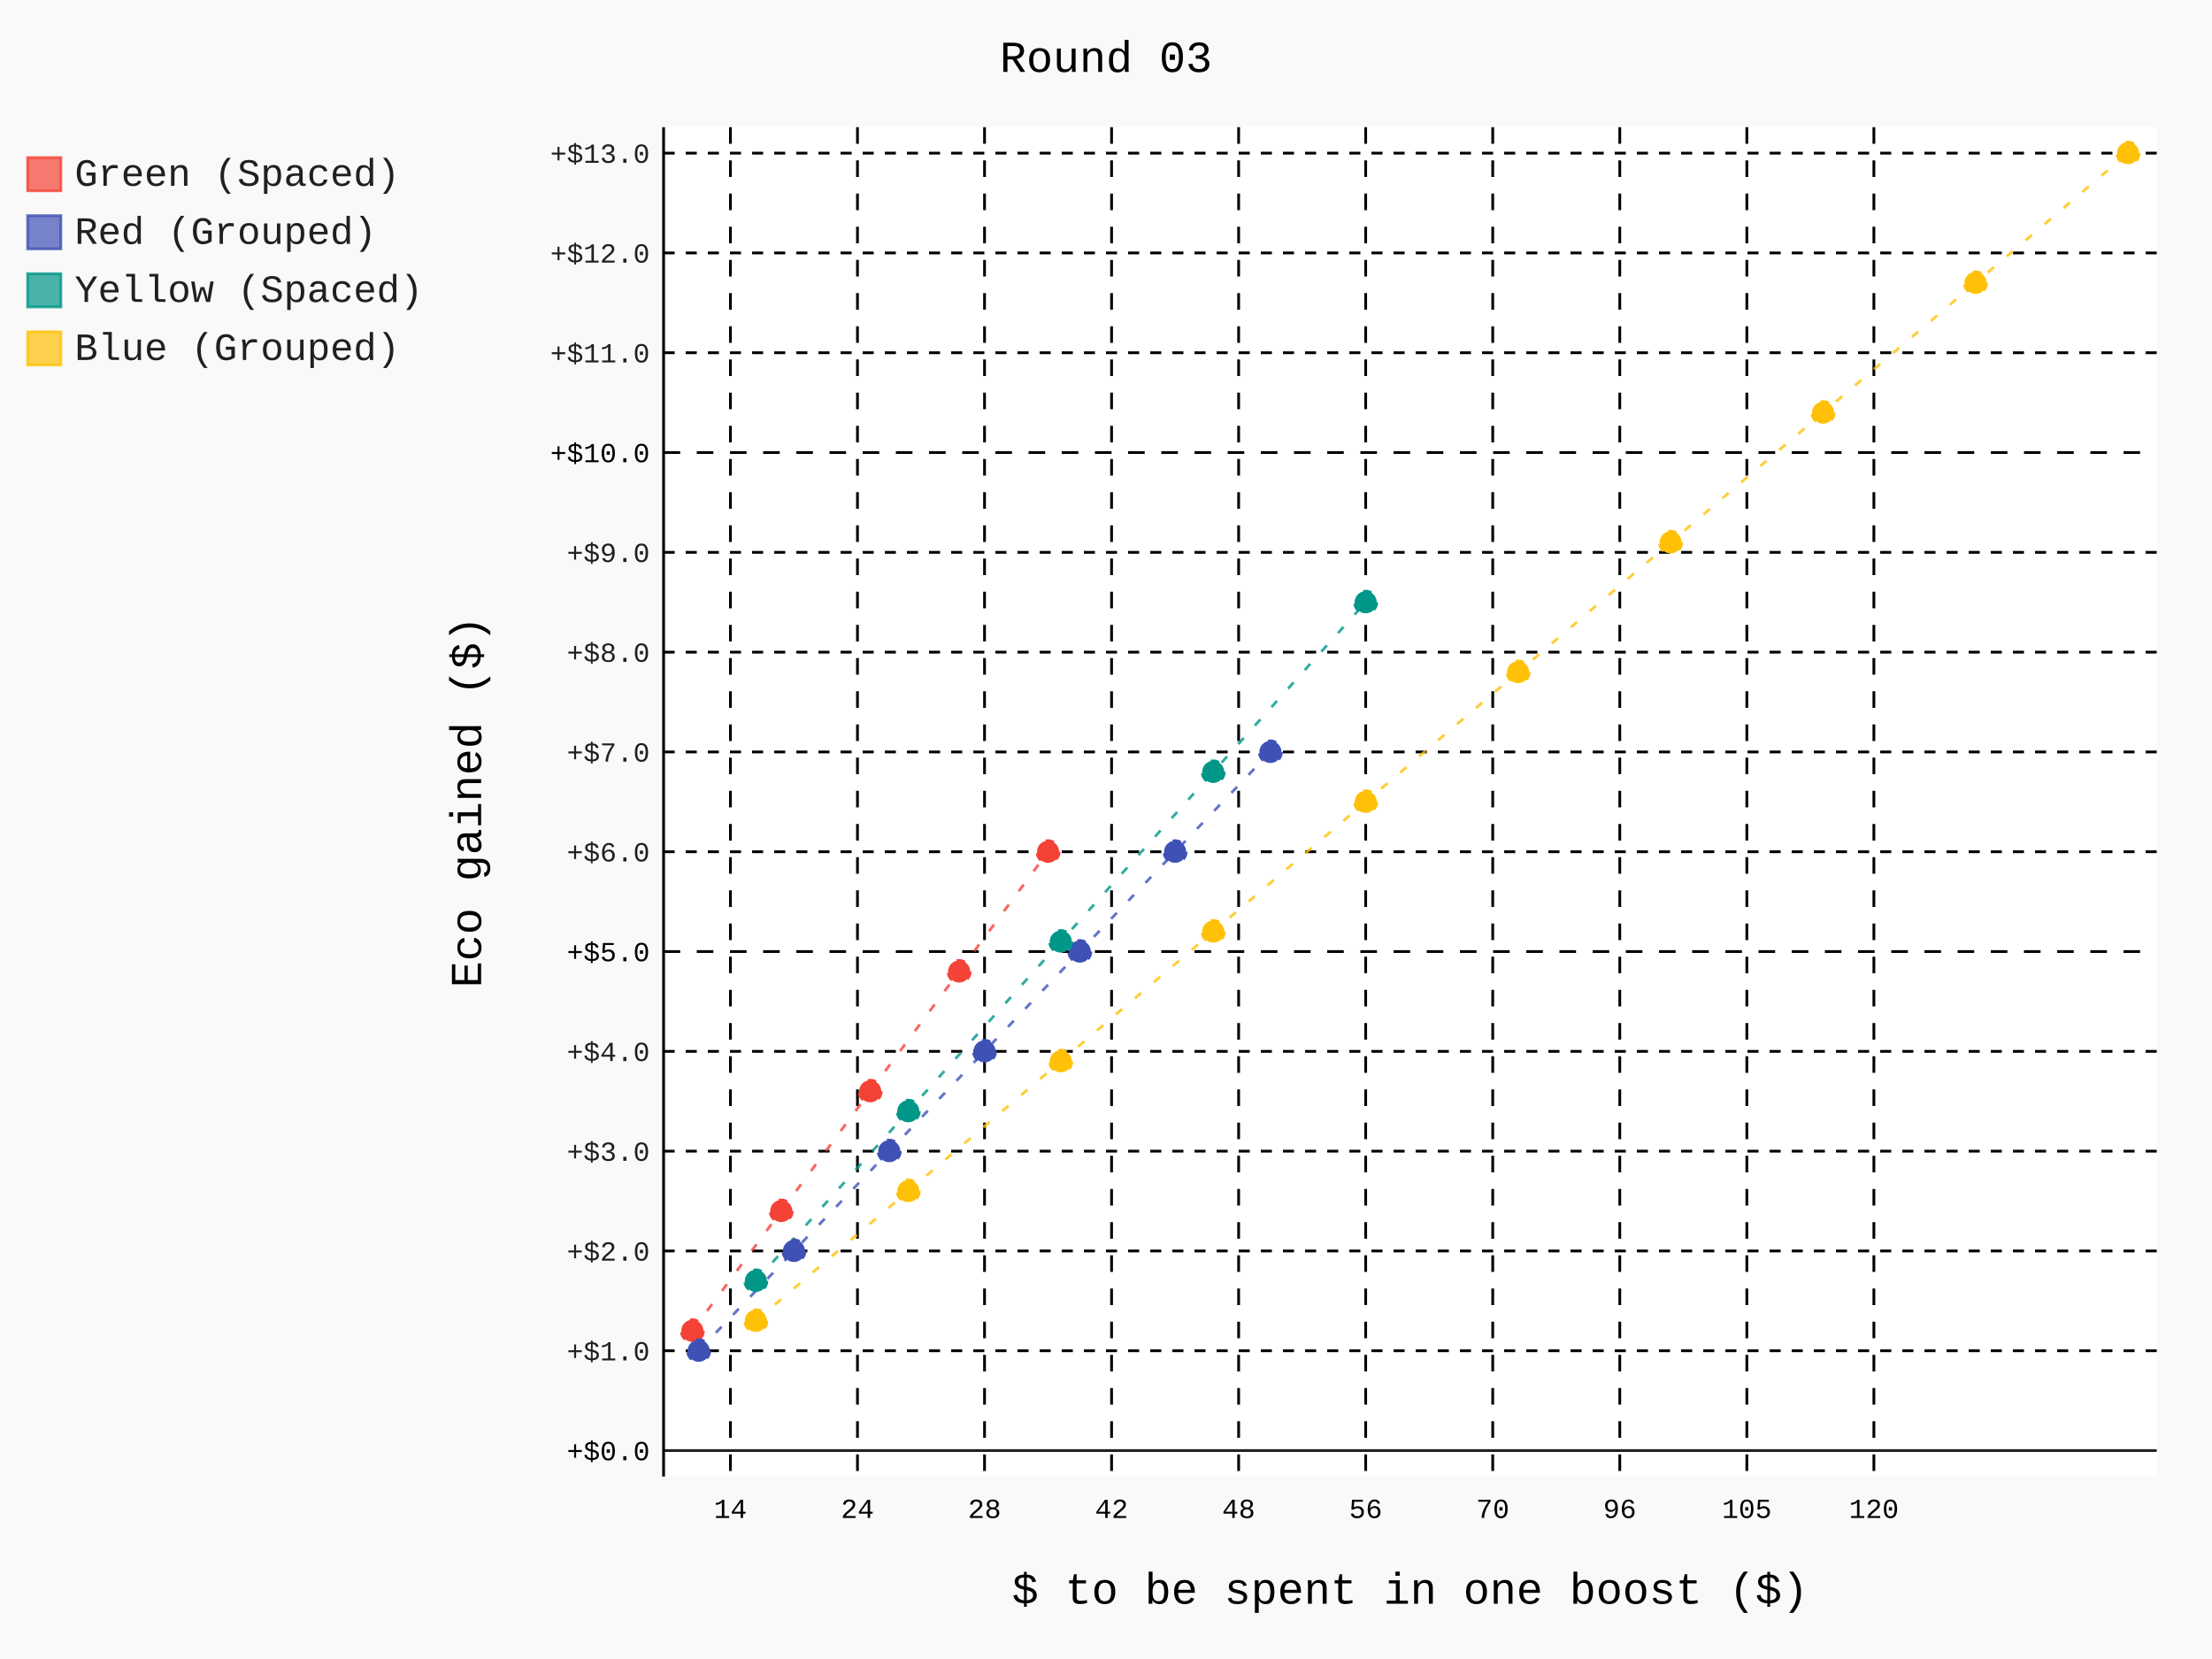
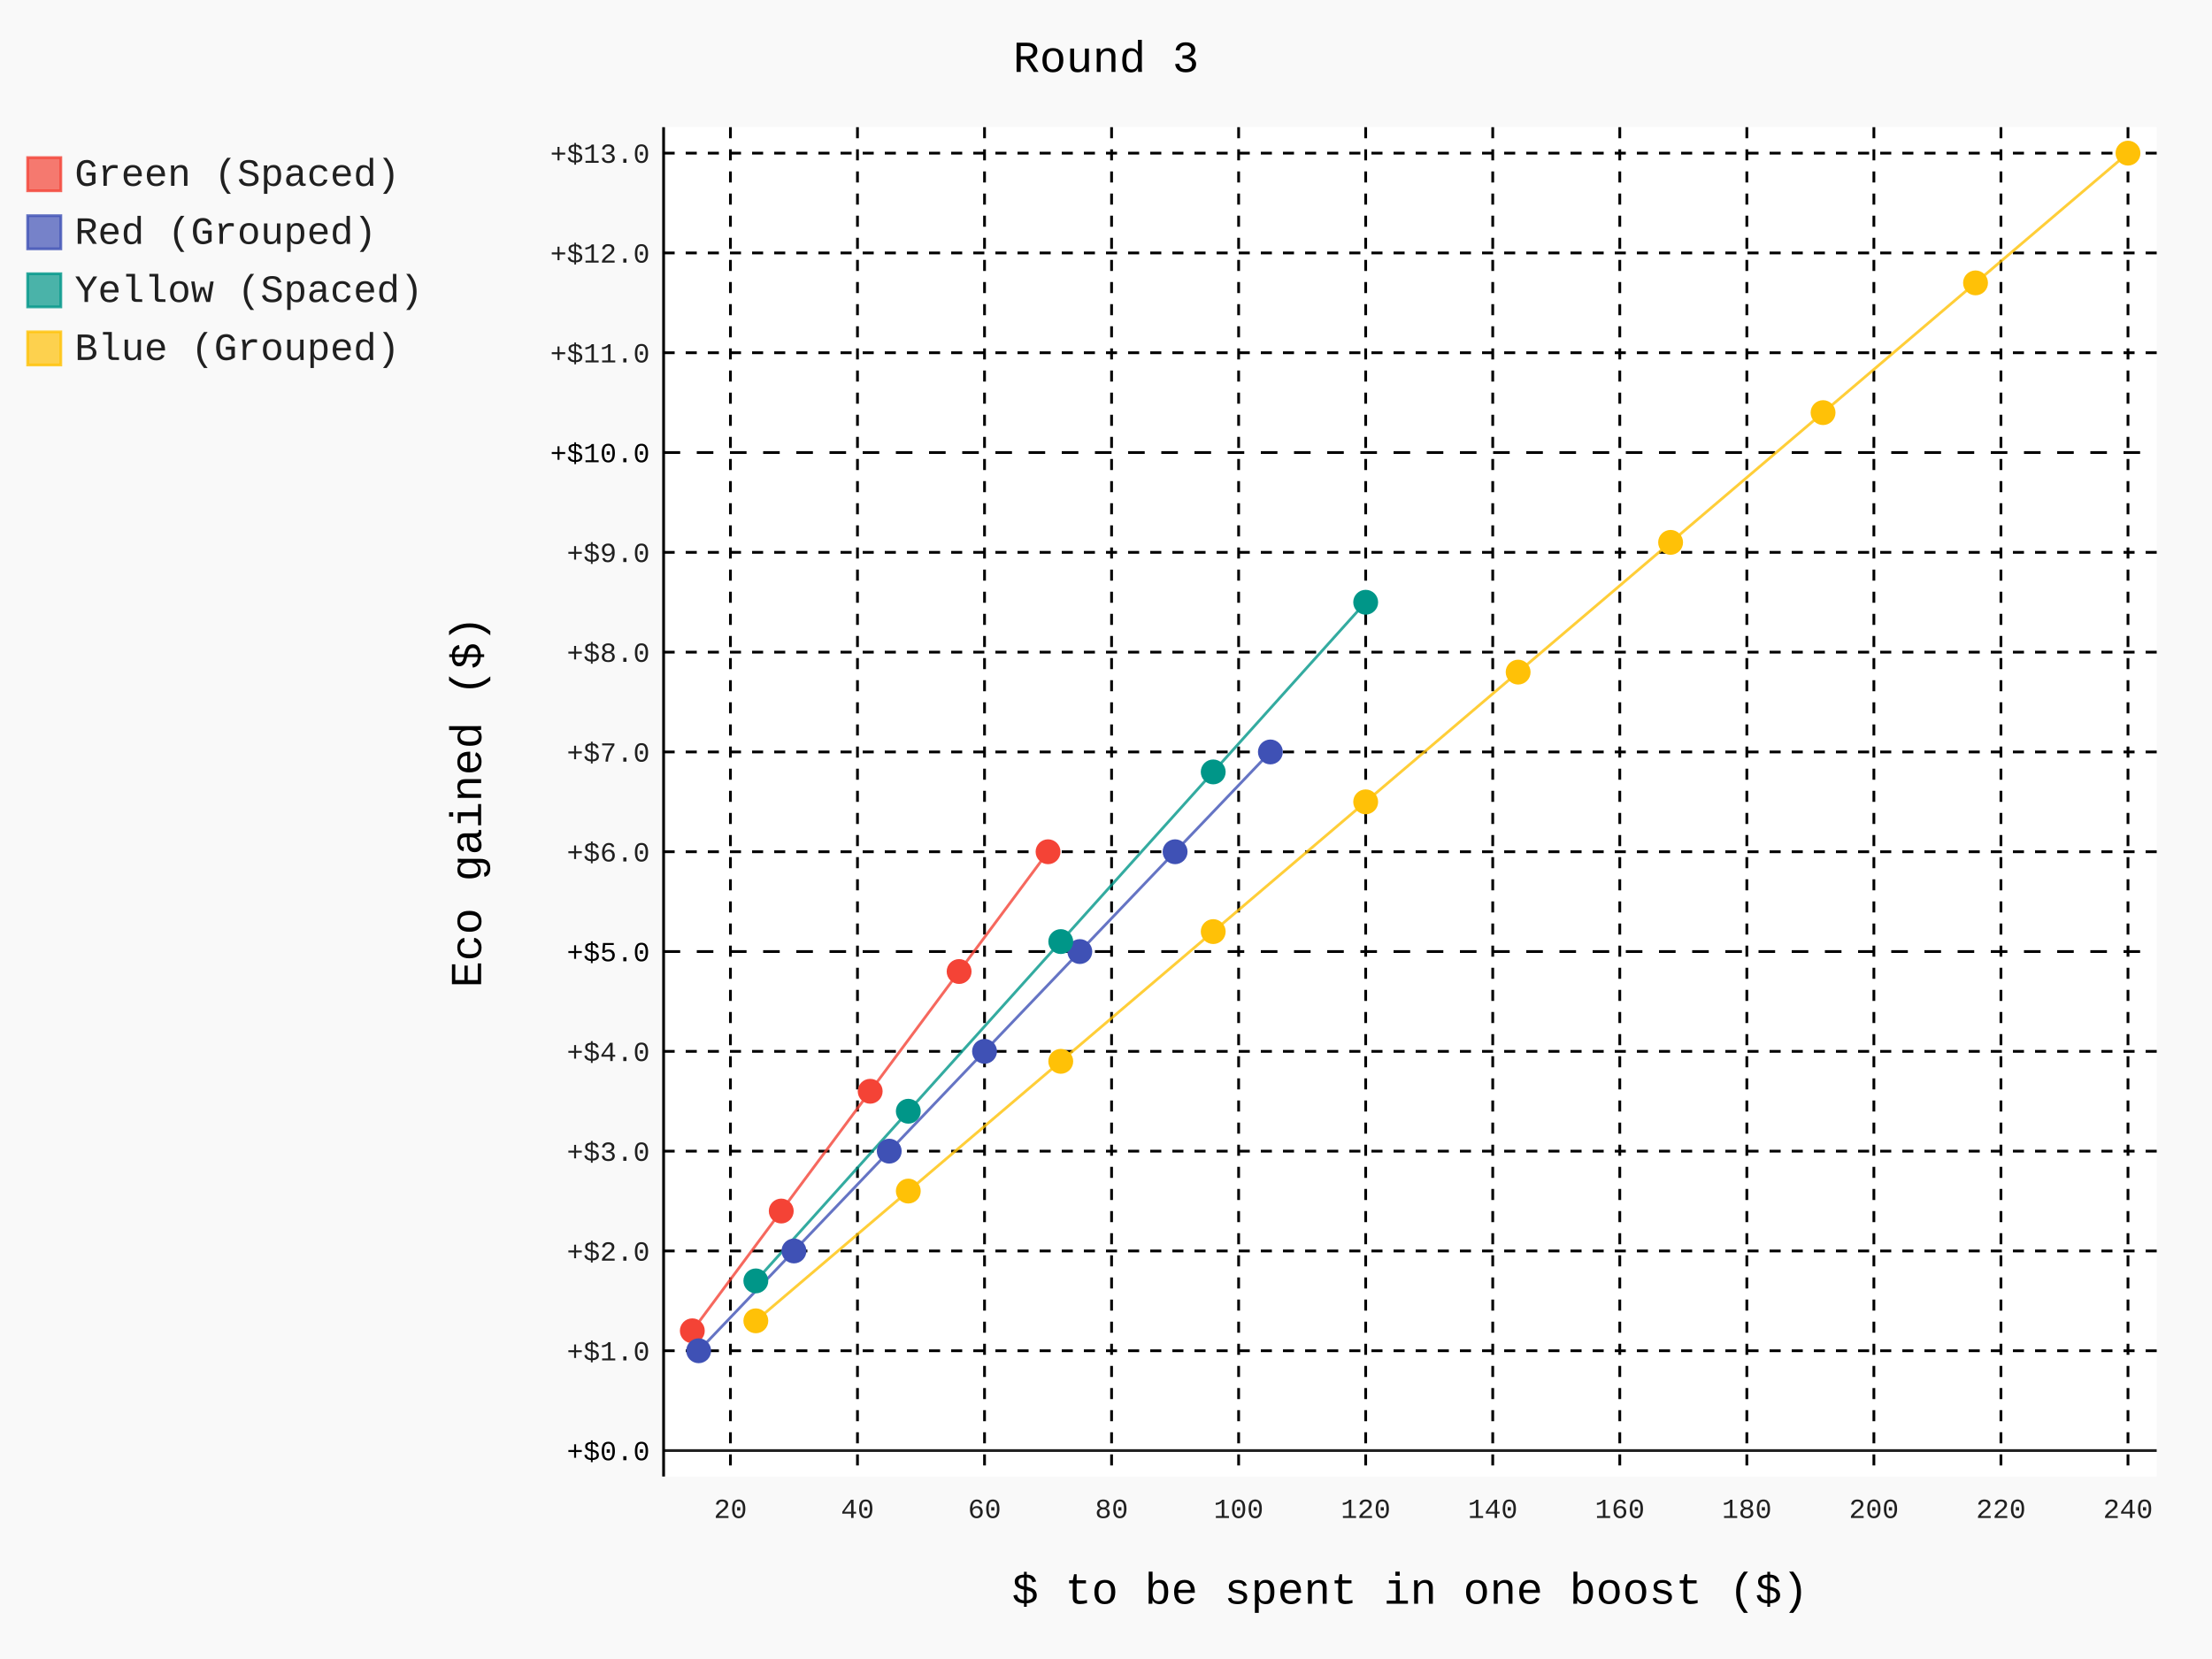
- <svg xmlns="http://www.w3.org/2000/svg" id="chart-7a59b7a1-afde-44b8-8f0c-2cee43921134" class="pygal-chart" viewBox="0 0 800 600">
+ <svg xmlns="http://www.w3.org/2000/svg" id="chart-8cff1f15-f00a-43f7-ae16-f17fef8d0ec9" class="pygal-chart" viewBox="0 0 800 600">
  <defs>
-     <style type="text/css">#chart-7a59b7a1-afde-44b8-8f0c-2cee43921134{-webkit-user-select:none;-webkit-font-smoothing:antialiased;font-family:Consolas,"Liberation Mono",Menlo,Courier,monospace}#chart-7a59b7a1-afde-44b8-8f0c-2cee43921134 .title{font-family:Consolas,"Liberation Mono",Menlo,Courier,monospace;font-size:16px}#chart-7a59b7a1-afde-44b8-8f0c-2cee43921134 .legends .legend text{font-family:Consolas,"Liberation Mono",Menlo,Courier,monospace;font-size:14px}#chart-7a59b7a1-afde-44b8-8f0c-2cee43921134 .axis text{font-family:Consolas,"Liberation Mono",Menlo,Courier,monospace;font-size:10px}#chart-7a59b7a1-afde-44b8-8f0c-2cee43921134 .axis text.major{font-family:Consolas,"Liberation Mono",Menlo,Courier,monospace;font-size:10px}#chart-7a59b7a1-afde-44b8-8f0c-2cee43921134 .text-overlay text.value{font-family:Consolas,"Liberation Mono",Menlo,Courier,monospace;font-size:16px}#chart-7a59b7a1-afde-44b8-8f0c-2cee43921134 .text-overlay text.label{font-family:Consolas,"Liberation Mono",Menlo,Courier,monospace;font-size:10px}#chart-7a59b7a1-afde-44b8-8f0c-2cee43921134 .tooltip{font-family:Consolas,"Liberation Mono",Menlo,Courier,monospace;font-size:14px}#chart-7a59b7a1-afde-44b8-8f0c-2cee43921134 text.no_data{font-family:Consolas,"Liberation Mono",Menlo,Courier,monospace;font-size:64px}
- #chart-7a59b7a1-afde-44b8-8f0c-2cee43921134{background-color:rgba(249,249,249,1)}#chart-7a59b7a1-afde-44b8-8f0c-2cee43921134 path,#chart-7a59b7a1-afde-44b8-8f0c-2cee43921134 line,#chart-7a59b7a1-afde-44b8-8f0c-2cee43921134 rect,#chart-7a59b7a1-afde-44b8-8f0c-2cee43921134 circle{-webkit-transition:150ms;-moz-transition:150ms;transition:150ms}#chart-7a59b7a1-afde-44b8-8f0c-2cee43921134 .graph &gt; .background{fill:rgba(249,249,249,1)}#chart-7a59b7a1-afde-44b8-8f0c-2cee43921134 .plot &gt; .background{fill:rgba(255,255,255,1)}#chart-7a59b7a1-afde-44b8-8f0c-2cee43921134 .graph{fill:rgba(0,0,0,.87)}#chart-7a59b7a1-afde-44b8-8f0c-2cee43921134 text.no_data{fill:rgba(0,0,0,1)}#chart-7a59b7a1-afde-44b8-8f0c-2cee43921134 .title{fill:rgba(0,0,0,1)}#chart-7a59b7a1-afde-44b8-8f0c-2cee43921134 .legends .legend text{fill:rgba(0,0,0,.87)}#chart-7a59b7a1-afde-44b8-8f0c-2cee43921134 .legends .legend:hover text{fill:rgba(0,0,0,1)}#chart-7a59b7a1-afde-44b8-8f0c-2cee43921134 .axis .line{stroke:rgba(0,0,0,1)}#chart-7a59b7a1-afde-44b8-8f0c-2cee43921134 .axis .guide.line{stroke:rgba(0,0,0,.54)}#chart-7a59b7a1-afde-44b8-8f0c-2cee43921134 .axis .major.line{stroke:rgba(0,0,0,.87)}#chart-7a59b7a1-afde-44b8-8f0c-2cee43921134 .axis text.major{fill:rgba(0,0,0,1)}#chart-7a59b7a1-afde-44b8-8f0c-2cee43921134 .axis.y .guides:hover .guide.line,#chart-7a59b7a1-afde-44b8-8f0c-2cee43921134 .line-graph .axis.x .guides:hover .guide.line,#chart-7a59b7a1-afde-44b8-8f0c-2cee43921134 .stackedline-graph .axis.x .guides:hover .guide.line,#chart-7a59b7a1-afde-44b8-8f0c-2cee43921134 .xy-graph .axis.x .guides:hover .guide.line{stroke:rgba(0,0,0,1)}#chart-7a59b7a1-afde-44b8-8f0c-2cee43921134 .axis .guides:hover text{fill:rgba(0,0,0,1)}#chart-7a59b7a1-afde-44b8-8f0c-2cee43921134 .reactive{fill-opacity:.7;stroke-opacity:.8;stroke-width:1}#chart-7a59b7a1-afde-44b8-8f0c-2cee43921134 .ci{stroke:rgba(0,0,0,.87)}#chart-7a59b7a1-afde-44b8-8f0c-2cee43921134 .reactive.active,#chart-7a59b7a1-afde-44b8-8f0c-2cee43921134 .active .reactive{fill-opacity:.8;stroke-opacity:.9;stroke-width:4}#chart-7a59b7a1-afde-44b8-8f0c-2cee43921134 .ci .reactive.active{stroke-width:1.5}#chart-7a59b7a1-afde-44b8-8f0c-2cee43921134 .series text{fill:rgba(0,0,0,1)}#chart-7a59b7a1-afde-44b8-8f0c-2cee43921134 .tooltip rect{fill:rgba(255,255,255,1);stroke:rgba(0,0,0,1);-webkit-transition:opacity 150ms;-moz-transition:opacity 150ms;transition:opacity 150ms}#chart-7a59b7a1-afde-44b8-8f0c-2cee43921134 .tooltip .label{fill:rgba(0,0,0,.87)}#chart-7a59b7a1-afde-44b8-8f0c-2cee43921134 .tooltip .label{fill:rgba(0,0,0,.87)}#chart-7a59b7a1-afde-44b8-8f0c-2cee43921134 .tooltip .legend{font-size:.8em;fill:rgba(0,0,0,.54)}#chart-7a59b7a1-afde-44b8-8f0c-2cee43921134 .tooltip .x_label{font-size:.6em;fill:rgba(0,0,0,1)}#chart-7a59b7a1-afde-44b8-8f0c-2cee43921134 .tooltip .xlink{font-size:.5em;text-decoration:underline}#chart-7a59b7a1-afde-44b8-8f0c-2cee43921134 .tooltip .value{font-size:1.5em}#chart-7a59b7a1-afde-44b8-8f0c-2cee43921134 .bound{font-size:.5em}#chart-7a59b7a1-afde-44b8-8f0c-2cee43921134 .max-value{font-size:.75em;fill:rgba(0,0,0,.54)}#chart-7a59b7a1-afde-44b8-8f0c-2cee43921134 .map-element{fill:rgba(255,255,255,1);stroke:rgba(0,0,0,.54) !important}#chart-7a59b7a1-afde-44b8-8f0c-2cee43921134 .map-element .reactive{fill-opacity:inherit;stroke-opacity:inherit}#chart-7a59b7a1-afde-44b8-8f0c-2cee43921134 .color-0,#chart-7a59b7a1-afde-44b8-8f0c-2cee43921134 .color-0 a:visited{stroke:#F44336;fill:#F44336}#chart-7a59b7a1-afde-44b8-8f0c-2cee43921134 .color-1,#chart-7a59b7a1-afde-44b8-8f0c-2cee43921134 .color-1 a:visited{stroke:#3F51B5;fill:#3F51B5}#chart-7a59b7a1-afde-44b8-8f0c-2cee43921134 .color-2,#chart-7a59b7a1-afde-44b8-8f0c-2cee43921134 .color-2 a:visited{stroke:#009688;fill:#009688}#chart-7a59b7a1-afde-44b8-8f0c-2cee43921134 .color-3,#chart-7a59b7a1-afde-44b8-8f0c-2cee43921134 .color-3 a:visited{stroke:#FFC107;fill:#FFC107}#chart-7a59b7a1-afde-44b8-8f0c-2cee43921134 .text-overlay .color-0 text{fill:black}#chart-7a59b7a1-afde-44b8-8f0c-2cee43921134 .text-overlay .color-1 text{fill:black}#chart-7a59b7a1-afde-44b8-8f0c-2cee43921134 .text-overlay .color-2 text{fill:black}#chart-7a59b7a1-afde-44b8-8f0c-2cee43921134 .text-overlay .color-3 text{fill:black}#chart-7a59b7a1-afde-44b8-8f0c-2cee43921134 .series{stroke-width:2;stroke-dasharray:3,6}#chart-7a59b7a1-afde-44b8-8f0c-2cee43921134 .series.serie-0{stroke-width:2;stroke-dasharray:3,6}#chart-7a59b7a1-afde-44b8-8f0c-2cee43921134 .series.serie-1{stroke-width:2;stroke-dasharray:3,6}#chart-7a59b7a1-afde-44b8-8f0c-2cee43921134 .series.serie-2{stroke-width:2;stroke-dasharray:3,6}#chart-7a59b7a1-afde-44b8-8f0c-2cee43921134 .series.serie-3{stroke-width:2;stroke-dasharray:3,6}
- #chart-7a59b7a1-afde-44b8-8f0c-2cee43921134 text.no_data{text-anchor:middle}#chart-7a59b7a1-afde-44b8-8f0c-2cee43921134 .guide.line{fill:none}#chart-7a59b7a1-afde-44b8-8f0c-2cee43921134 .centered{text-anchor:middle}#chart-7a59b7a1-afde-44b8-8f0c-2cee43921134 .title{text-anchor:middle}#chart-7a59b7a1-afde-44b8-8f0c-2cee43921134 .legends .legend text{fill-opacity:1}#chart-7a59b7a1-afde-44b8-8f0c-2cee43921134 .axis.x text{text-anchor:middle}#chart-7a59b7a1-afde-44b8-8f0c-2cee43921134 .axis.x:not(.web) text[transform]{text-anchor:start}#chart-7a59b7a1-afde-44b8-8f0c-2cee43921134 .axis.x:not(.web) text[transform].backwards{text-anchor:end}#chart-7a59b7a1-afde-44b8-8f0c-2cee43921134 .axis.y text{text-anchor:end}#chart-7a59b7a1-afde-44b8-8f0c-2cee43921134 .axis.y text[transform].backwards{text-anchor:start}#chart-7a59b7a1-afde-44b8-8f0c-2cee43921134 .axis.y2 text{text-anchor:start}#chart-7a59b7a1-afde-44b8-8f0c-2cee43921134 .axis.y2 text[transform].backwards{text-anchor:end}#chart-7a59b7a1-afde-44b8-8f0c-2cee43921134 .axis .guide.line{stroke-dasharray:4,4;stroke:black}#chart-7a59b7a1-afde-44b8-8f0c-2cee43921134 .axis .major.guide.line{stroke-dasharray:6,6;stroke:black}#chart-7a59b7a1-afde-44b8-8f0c-2cee43921134 .horizontal .axis.y .guide.line,#chart-7a59b7a1-afde-44b8-8f0c-2cee43921134 .horizontal .axis.y2 .guide.line,#chart-7a59b7a1-afde-44b8-8f0c-2cee43921134 .vertical .axis.x .guide.line{opacity:0}#chart-7a59b7a1-afde-44b8-8f0c-2cee43921134 .horizontal .axis.always_show .guide.line,#chart-7a59b7a1-afde-44b8-8f0c-2cee43921134 .vertical .axis.always_show .guide.line{opacity:1 !important}#chart-7a59b7a1-afde-44b8-8f0c-2cee43921134 .axis.y .guides:hover .guide.line,#chart-7a59b7a1-afde-44b8-8f0c-2cee43921134 .axis.y2 .guides:hover .guide.line,#chart-7a59b7a1-afde-44b8-8f0c-2cee43921134 .axis.x .guides:hover .guide.line{opacity:1}#chart-7a59b7a1-afde-44b8-8f0c-2cee43921134 .axis .guides:hover text{opacity:1}#chart-7a59b7a1-afde-44b8-8f0c-2cee43921134 .nofill{fill:none}#chart-7a59b7a1-afde-44b8-8f0c-2cee43921134 .subtle-fill{fill-opacity:.2}#chart-7a59b7a1-afde-44b8-8f0c-2cee43921134 .dot{stroke-width:1px;fill-opacity:1;stroke-opacity:1}#chart-7a59b7a1-afde-44b8-8f0c-2cee43921134 .dot.active{stroke-width:5px}#chart-7a59b7a1-afde-44b8-8f0c-2cee43921134 .dot.negative{fill:transparent}#chart-7a59b7a1-afde-44b8-8f0c-2cee43921134 text,#chart-7a59b7a1-afde-44b8-8f0c-2cee43921134 tspan{stroke:none !important}#chart-7a59b7a1-afde-44b8-8f0c-2cee43921134 .series text.active{opacity:1}#chart-7a59b7a1-afde-44b8-8f0c-2cee43921134 .tooltip rect{fill-opacity:.95;stroke-width:.5}#chart-7a59b7a1-afde-44b8-8f0c-2cee43921134 .tooltip text{fill-opacity:1}#chart-7a59b7a1-afde-44b8-8f0c-2cee43921134 .showable{visibility:hidden}#chart-7a59b7a1-afde-44b8-8f0c-2cee43921134 .showable.shown{visibility:visible}#chart-7a59b7a1-afde-44b8-8f0c-2cee43921134 .gauge-background{fill:rgba(229,229,229,1);stroke:none}#chart-7a59b7a1-afde-44b8-8f0c-2cee43921134 .bg-lines{stroke:rgba(249,249,249,1);stroke-width:2px}</style>
+     <style type="text/css">#chart-8cff1f15-f00a-43f7-ae16-f17fef8d0ec9{-webkit-user-select:none;-webkit-font-smoothing:antialiased;font-family:Consolas,"Liberation Mono",Menlo,Courier,monospace}#chart-8cff1f15-f00a-43f7-ae16-f17fef8d0ec9 .title{font-family:Consolas,"Liberation Mono",Menlo,Courier,monospace;font-size:16px}#chart-8cff1f15-f00a-43f7-ae16-f17fef8d0ec9 .legends .legend text{font-family:Consolas,"Liberation Mono",Menlo,Courier,monospace;font-size:14px}#chart-8cff1f15-f00a-43f7-ae16-f17fef8d0ec9 .axis text{font-family:Consolas,"Liberation Mono",Menlo,Courier,monospace;font-size:10px}#chart-8cff1f15-f00a-43f7-ae16-f17fef8d0ec9 .axis text.major{font-family:Consolas,"Liberation Mono",Menlo,Courier,monospace;font-size:10px}#chart-8cff1f15-f00a-43f7-ae16-f17fef8d0ec9 .text-overlay text.value{font-family:Consolas,"Liberation Mono",Menlo,Courier,monospace;font-size:16px}#chart-8cff1f15-f00a-43f7-ae16-f17fef8d0ec9 .text-overlay text.label{font-family:Consolas,"Liberation Mono",Menlo,Courier,monospace;font-size:10px}#chart-8cff1f15-f00a-43f7-ae16-f17fef8d0ec9 .tooltip{font-family:Consolas,"Liberation Mono",Menlo,Courier,monospace;font-size:14px}#chart-8cff1f15-f00a-43f7-ae16-f17fef8d0ec9 text.no_data{font-family:Consolas,"Liberation Mono",Menlo,Courier,monospace;font-size:64px}
+ #chart-8cff1f15-f00a-43f7-ae16-f17fef8d0ec9{background-color:rgba(249,249,249,1)}#chart-8cff1f15-f00a-43f7-ae16-f17fef8d0ec9 path,#chart-8cff1f15-f00a-43f7-ae16-f17fef8d0ec9 line,#chart-8cff1f15-f00a-43f7-ae16-f17fef8d0ec9 rect,#chart-8cff1f15-f00a-43f7-ae16-f17fef8d0ec9 circle{-webkit-transition:150ms;-moz-transition:150ms;transition:150ms}#chart-8cff1f15-f00a-43f7-ae16-f17fef8d0ec9 .graph &gt; .background{fill:rgba(249,249,249,1)}#chart-8cff1f15-f00a-43f7-ae16-f17fef8d0ec9 .plot &gt; .background{fill:rgba(255,255,255,1)}#chart-8cff1f15-f00a-43f7-ae16-f17fef8d0ec9 .graph{fill:rgba(0,0,0,.87)}#chart-8cff1f15-f00a-43f7-ae16-f17fef8d0ec9 text.no_data{fill:rgba(0,0,0,1)}#chart-8cff1f15-f00a-43f7-ae16-f17fef8d0ec9 .title{fill:rgba(0,0,0,1)}#chart-8cff1f15-f00a-43f7-ae16-f17fef8d0ec9 .legends .legend text{fill:rgba(0,0,0,.87)}#chart-8cff1f15-f00a-43f7-ae16-f17fef8d0ec9 .legends .legend:hover text{fill:rgba(0,0,0,1)}#chart-8cff1f15-f00a-43f7-ae16-f17fef8d0ec9 .axis .line{stroke:rgba(0,0,0,1)}#chart-8cff1f15-f00a-43f7-ae16-f17fef8d0ec9 .axis .guide.line{stroke:rgba(0,0,0,.54)}#chart-8cff1f15-f00a-43f7-ae16-f17fef8d0ec9 .axis .major.line{stroke:rgba(0,0,0,.87)}#chart-8cff1f15-f00a-43f7-ae16-f17fef8d0ec9 .axis text.major{fill:rgba(0,0,0,1)}#chart-8cff1f15-f00a-43f7-ae16-f17fef8d0ec9 .axis.y .guides:hover .guide.line,#chart-8cff1f15-f00a-43f7-ae16-f17fef8d0ec9 .line-graph .axis.x .guides:hover .guide.line,#chart-8cff1f15-f00a-43f7-ae16-f17fef8d0ec9 .stackedline-graph .axis.x .guides:hover .guide.line,#chart-8cff1f15-f00a-43f7-ae16-f17fef8d0ec9 .xy-graph .axis.x .guides:hover .guide.line{stroke:rgba(0,0,0,1)}#chart-8cff1f15-f00a-43f7-ae16-f17fef8d0ec9 .axis .guides:hover text{fill:rgba(0,0,0,1)}#chart-8cff1f15-f00a-43f7-ae16-f17fef8d0ec9 .reactive{fill-opacity:.7;stroke-opacity:.8;stroke-width:1}#chart-8cff1f15-f00a-43f7-ae16-f17fef8d0ec9 .ci{stroke:rgba(0,0,0,.87)}#chart-8cff1f15-f00a-43f7-ae16-f17fef8d0ec9 .reactive.active,#chart-8cff1f15-f00a-43f7-ae16-f17fef8d0ec9 .active .reactive{fill-opacity:.8;stroke-opacity:.9;stroke-width:4}#chart-8cff1f15-f00a-43f7-ae16-f17fef8d0ec9 .ci .reactive.active{stroke-width:1.5}#chart-8cff1f15-f00a-43f7-ae16-f17fef8d0ec9 .series text{fill:rgba(0,0,0,1)}#chart-8cff1f15-f00a-43f7-ae16-f17fef8d0ec9 .tooltip rect{fill:rgba(255,255,255,1);stroke:rgba(0,0,0,1);-webkit-transition:opacity 150ms;-moz-transition:opacity 150ms;transition:opacity 150ms}#chart-8cff1f15-f00a-43f7-ae16-f17fef8d0ec9 .tooltip .label{fill:rgba(0,0,0,.87)}#chart-8cff1f15-f00a-43f7-ae16-f17fef8d0ec9 .tooltip .label{fill:rgba(0,0,0,.87)}#chart-8cff1f15-f00a-43f7-ae16-f17fef8d0ec9 .tooltip .legend{font-size:.8em;fill:rgba(0,0,0,.54)}#chart-8cff1f15-f00a-43f7-ae16-f17fef8d0ec9 .tooltip .x_label{font-size:.6em;fill:rgba(0,0,0,1)}#chart-8cff1f15-f00a-43f7-ae16-f17fef8d0ec9 .tooltip .xlink{font-size:.5em;text-decoration:underline}#chart-8cff1f15-f00a-43f7-ae16-f17fef8d0ec9 .tooltip .value{font-size:1.5em}#chart-8cff1f15-f00a-43f7-ae16-f17fef8d0ec9 .bound{font-size:.5em}#chart-8cff1f15-f00a-43f7-ae16-f17fef8d0ec9 .max-value{font-size:.75em;fill:rgba(0,0,0,.54)}#chart-8cff1f15-f00a-43f7-ae16-f17fef8d0ec9 .map-element{fill:rgba(255,255,255,1);stroke:rgba(0,0,0,.54) !important}#chart-8cff1f15-f00a-43f7-ae16-f17fef8d0ec9 .map-element .reactive{fill-opacity:inherit;stroke-opacity:inherit}#chart-8cff1f15-f00a-43f7-ae16-f17fef8d0ec9 .color-0,#chart-8cff1f15-f00a-43f7-ae16-f17fef8d0ec9 .color-0 a:visited{stroke:#F44336;fill:#F44336}#chart-8cff1f15-f00a-43f7-ae16-f17fef8d0ec9 .color-1,#chart-8cff1f15-f00a-43f7-ae16-f17fef8d0ec9 .color-1 a:visited{stroke:#3F51B5;fill:#3F51B5}#chart-8cff1f15-f00a-43f7-ae16-f17fef8d0ec9 .color-2,#chart-8cff1f15-f00a-43f7-ae16-f17fef8d0ec9 .color-2 a:visited{stroke:#009688;fill:#009688}#chart-8cff1f15-f00a-43f7-ae16-f17fef8d0ec9 .color-3,#chart-8cff1f15-f00a-43f7-ae16-f17fef8d0ec9 .color-3 a:visited{stroke:#FFC107;fill:#FFC107}#chart-8cff1f15-f00a-43f7-ae16-f17fef8d0ec9 .text-overlay .color-0 text{fill:black}#chart-8cff1f15-f00a-43f7-ae16-f17fef8d0ec9 .text-overlay .color-1 text{fill:black}#chart-8cff1f15-f00a-43f7-ae16-f17fef8d0ec9 .text-overlay .color-2 text{fill:black}#chart-8cff1f15-f00a-43f7-ae16-f17fef8d0ec9 .text-overlay .color-3 text{fill:black}#chart-8cff1f15-f00a-43f7-ae16-f17fef8d0ec9 .series{stroke-width:2;stroke-dasharray:(2,3)}#chart-8cff1f15-f00a-43f7-ae16-f17fef8d0ec9 .series.serie-0{stroke-width:2;stroke-dasharray:(2,3)}#chart-8cff1f15-f00a-43f7-ae16-f17fef8d0ec9 .series.serie-1{stroke-width:2;stroke-dasharray:(2,3)}#chart-8cff1f15-f00a-43f7-ae16-f17fef8d0ec9 .series.serie-2{stroke-width:2;stroke-dasharray:(2,3)}#chart-8cff1f15-f00a-43f7-ae16-f17fef8d0ec9 .series.serie-3{stroke-width:2;stroke-dasharray:(2,3)}
+ #chart-8cff1f15-f00a-43f7-ae16-f17fef8d0ec9 text.no_data{text-anchor:middle}#chart-8cff1f15-f00a-43f7-ae16-f17fef8d0ec9 .guide.line{fill:none}#chart-8cff1f15-f00a-43f7-ae16-f17fef8d0ec9 .centered{text-anchor:middle}#chart-8cff1f15-f00a-43f7-ae16-f17fef8d0ec9 .title{text-anchor:middle}#chart-8cff1f15-f00a-43f7-ae16-f17fef8d0ec9 .legends .legend text{fill-opacity:1}#chart-8cff1f15-f00a-43f7-ae16-f17fef8d0ec9 .axis.x text{text-anchor:middle}#chart-8cff1f15-f00a-43f7-ae16-f17fef8d0ec9 .axis.x:not(.web) text[transform]{text-anchor:start}#chart-8cff1f15-f00a-43f7-ae16-f17fef8d0ec9 .axis.x:not(.web) text[transform].backwards{text-anchor:end}#chart-8cff1f15-f00a-43f7-ae16-f17fef8d0ec9 .axis.y text{text-anchor:end}#chart-8cff1f15-f00a-43f7-ae16-f17fef8d0ec9 .axis.y text[transform].backwards{text-anchor:start}#chart-8cff1f15-f00a-43f7-ae16-f17fef8d0ec9 .axis.y2 text{text-anchor:start}#chart-8cff1f15-f00a-43f7-ae16-f17fef8d0ec9 .axis.y2 text[transform].backwards{text-anchor:end}#chart-8cff1f15-f00a-43f7-ae16-f17fef8d0ec9 .axis .guide.line{stroke-dasharray:4,4;stroke:black}#chart-8cff1f15-f00a-43f7-ae16-f17fef8d0ec9 .axis .major.guide.line{stroke-dasharray:6,6;stroke:black}#chart-8cff1f15-f00a-43f7-ae16-f17fef8d0ec9 .horizontal .axis.y .guide.line,#chart-8cff1f15-f00a-43f7-ae16-f17fef8d0ec9 .horizontal .axis.y2 .guide.line,#chart-8cff1f15-f00a-43f7-ae16-f17fef8d0ec9 .vertical .axis.x .guide.line{opacity:0}#chart-8cff1f15-f00a-43f7-ae16-f17fef8d0ec9 .horizontal .axis.always_show .guide.line,#chart-8cff1f15-f00a-43f7-ae16-f17fef8d0ec9 .vertical .axis.always_show .guide.line{opacity:1 !important}#chart-8cff1f15-f00a-43f7-ae16-f17fef8d0ec9 .axis.y .guides:hover .guide.line,#chart-8cff1f15-f00a-43f7-ae16-f17fef8d0ec9 .axis.y2 .guides:hover .guide.line,#chart-8cff1f15-f00a-43f7-ae16-f17fef8d0ec9 .axis.x .guides:hover .guide.line{opacity:1}#chart-8cff1f15-f00a-43f7-ae16-f17fef8d0ec9 .axis .guides:hover text{opacity:1}#chart-8cff1f15-f00a-43f7-ae16-f17fef8d0ec9 .nofill{fill:none}#chart-8cff1f15-f00a-43f7-ae16-f17fef8d0ec9 .subtle-fill{fill-opacity:.2}#chart-8cff1f15-f00a-43f7-ae16-f17fef8d0ec9 .dot{stroke-width:1px;fill-opacity:1;stroke-opacity:1}#chart-8cff1f15-f00a-43f7-ae16-f17fef8d0ec9 .dot.active{stroke-width:5px}#chart-8cff1f15-f00a-43f7-ae16-f17fef8d0ec9 .dot.negative{fill:transparent}#chart-8cff1f15-f00a-43f7-ae16-f17fef8d0ec9 text,#chart-8cff1f15-f00a-43f7-ae16-f17fef8d0ec9 tspan{stroke:none !important}#chart-8cff1f15-f00a-43f7-ae16-f17fef8d0ec9 .series text.active{opacity:1}#chart-8cff1f15-f00a-43f7-ae16-f17fef8d0ec9 .tooltip rect{fill-opacity:.95;stroke-width:.5}#chart-8cff1f15-f00a-43f7-ae16-f17fef8d0ec9 .tooltip text{fill-opacity:1}#chart-8cff1f15-f00a-43f7-ae16-f17fef8d0ec9 .showable{visibility:hidden}#chart-8cff1f15-f00a-43f7-ae16-f17fef8d0ec9 .showable.shown{visibility:visible}#chart-8cff1f15-f00a-43f7-ae16-f17fef8d0ec9 .gauge-background{fill:rgba(229,229,229,1);stroke:none}#chart-8cff1f15-f00a-43f7-ae16-f17fef8d0ec9 .bg-lines{stroke:rgba(249,249,249,1);stroke-width:2px}</style>
  </defs>
  <g class="graph xy-graph vertical">
    <rect x="0" y="0" width="800" height="600" class="background" />
    <g transform="translate(240, 46)" class="plot">
      <rect x="0" y="0" width="540.0" height="488" class="background" />
      <g class="axis y always_show">
        <g class="guides">
          <path d="M0 478.615 h540" class="major line" />
          <text x="-5" y="482.115" class="major">+$0.0</text>
        </g>
        <g class="guides">
          <path d="M0 442.521 h540" class="guide line" />
          <text x="-5" y="446.021" class="">+$1.0</text>
        </g>
        <g class="guides">
          <path d="M0 406.426 h540" class="guide line" />
          <text x="-5" y="409.926" class="">+$2.0</text>
        </g>
        <g class="guides">
          <path d="M0 370.331 h540" class="guide line" />
          <text x="-5" y="373.831" class="">+$3.0</text>
        </g>
        <g class="guides">
          <path d="M0 334.237 h540" class="guide line" />
          <text x="-5" y="337.737" class="">+$4.0</text>
        </g>
        <g class="guides">
          <path d="M0 298.142 h540" class="major guide line" />
          <text x="-5" y="301.642" class="major">+$5.0</text>
        </g>
        <g class="guides">
          <path d="M0 262.047 h540" class="guide line" />
          <text x="-5" y="265.547" class="">+$6.0</text>
        </g>
        <g class="guides">
          <path d="M0 225.953 h540" class="guide line" />
          <text x="-5" y="229.453" class="">+$7.0</text>
        </g>
        <g class="guides">
          <path d="M0 189.858 h540" class="guide line" />
          <text x="-5" y="193.358" class="">+$8.0</text>
        </g>
        <g class="guides">
          <path d="M0 153.763 h540" class="guide line" />
          <text x="-5" y="157.263" class="">+$9.0</text>
        </g>
        <g class="guides">
          <path d="M0 117.669 h540" class="major guide line" />
          <text x="-5" y="121.169" class="major">+$10.0</text>
        </g>
        <g class="guides">
          <path d="M0 81.574 h540" class="guide line" />
          <text x="-5" y="85.074" class="">+$11.0</text>
        </g>
        <g class="guides">
          <path d="M0 45.479 h540" class="guide line" />
          <text x="-5" y="48.979" class="">+$12.0</text>
        </g>
        <g class="guides">
          <path d="M0 9.385 h540" class="guide line" />
          <text x="-5" y="12.885" class="">+$13.0</text>
        </g>
      </g>
      <g class="axis x always_show">
        <path d="M0 0 v488" class="line" />
        <g class="guides">
-           <path d="M24.17 0 v488" class="major guide line" />
-           <text x="24.17" y="503.0" class="major">14</text>
-         </g>
-         <g class="guides">
-           <path d="M70.119 0 v488" class="major guide line" />
-           <text x="70.119" y="503.0" class="major">24</text>
-         </g>
-         <g class="guides">
-           <path d="M116.069 0 v488" class="major guide line" />
-           <text x="116.069" y="503.0" class="major">28</text>
-         </g>
-         <g class="guides">
-           <path d="M162.018 0 v488" class="major guide line" />
-           <text x="162.018" y="503.0" class="major">42</text>
-         </g>
-         <g class="guides">
-           <path d="M207.968 0 v488" class="major guide line" />
-           <text x="207.968" y="503.0" class="major">48</text>
-         </g>
-         <g class="guides">
-           <path d="M253.918 0 v488" class="major guide line" />
-           <text x="253.918" y="503.0" class="major">56</text>
-         </g>
-         <g class="guides">
-           <path d="M299.867 0 v488" class="major guide line" />
-           <text x="299.867" y="503.0" class="major">70</text>
-         </g>
-         <g class="guides">
-           <path d="M345.817 0 v488" class="major guide line" />
-           <text x="345.817" y="503.0" class="major">96</text>
-         </g>
-         <g class="guides">
-           <path d="M391.767 0 v488" class="major guide line" />
-           <text x="391.767" y="503.0" class="major">105</text>
-         </g>
-         <g class="guides">
-           <path d="M437.716 0 v488" class="major guide line" />
-           <text x="437.716" y="503.0" class="major">120</text>
+           <path d="M24.17 0 v488" class="guide line" />
+           <text x="24.17" y="503.0" class="">20</text>
+         </g>
+         <g class="guides">
+           <path d="M70.119 0 v488" class="guide line" />
+           <text x="70.119" y="503.0" class="">40</text>
+         </g>
+         <g class="guides">
+           <path d="M116.069 0 v488" class="guide line" />
+           <text x="116.069" y="503.0" class="">60</text>
+         </g>
+         <g class="guides">
+           <path d="M162.018 0 v488" class="guide line" />
+           <text x="162.018" y="503.0" class="">80</text>
+         </g>
+         <g class="guides">
+           <path d="M207.968 0 v488" class="guide line" />
+           <text x="207.968" y="503.0" class="">100</text>
+         </g>
+         <g class="guides">
+           <path d="M253.918 0 v488" class="guide line" />
+           <text x="253.918" y="503.0" class="">120</text>
+         </g>
+         <g class="guides">
+           <path d="M299.867 0 v488" class="guide line" />
+           <text x="299.867" y="503.0" class="">140</text>
+         </g>
+         <g class="guides">
+           <path d="M345.817 0 v488" class="guide line" />
+           <text x="345.817" y="503.0" class="">160</text>
+         </g>
+         <g class="guides">
+           <path d="M391.767 0 v488" class="guide line" />
+           <text x="391.767" y="503.0" class="">180</text>
+         </g>
+         <g class="guides">
+           <path d="M437.716 0 v488" class="guide line" />
+           <text x="437.716" y="503.0" class="">200</text>
+         </g>
+         <g class="guides">
+           <path d="M483.666 0 v488" class="guide line" />
+           <text x="483.666" y="503.0" class="">220</text>
+         </g>
+         <g class="guides">
+           <path d="M529.615 0 v488" class="guide line" />
+           <text x="529.615" y="503.0" class="">240</text>
        </g>
      </g>
      <g class="series serie-0 color-0">
        <path d="M10.385 435.302 L42.549 391.988 74.714 348.675 106.879 305.361 139.044 262.047" class="line reactive nofill" />
      </g>
      <g class="series serie-1 color-1">
        <path d="M12.682 442.521 L47.144 406.426 81.607 370.331 116.069 334.237 150.531 298.142 184.993 262.047 219.455 225.953" class="line reactive nofill" />
      </g>
      <g class="series serie-2 color-2">
        <path d="M33.359 417.254 L88.499 355.893 143.639 294.533 198.778 233.172 253.918 171.811" class="line reactive nofill" />
      </g>
      <g class="series serie-3 color-3">
        <path d="M33.359 431.692 L88.499 384.769 143.639 337.846 198.778 290.923 253.918 244 309.057 197.077 364.197 150.154 419.336 103.231 474.476 56.308 529.615 9.385" class="line reactive nofill" />
      </g>
    </g>
    <g class="titles">
-       <text x="400.0" y="26" class="title plot_title">Round 03</text>
+       <text x="400.0" y="26" class="title plot_title">Round 3</text>
      <text x="510.0" y="580" class="title">$ to be spent in one boost ($)</text>
      <text x="148.0" y="316.0" class="title" transform="rotate(-90 148 290)">Eco gained ($)</text>
    </g>
    <g transform="translate(240, 46)" class="plot overlay">
      <g class="series serie-0 color-0">
        <g class="dots">
          <circle cx="10.385" cy="435.302" r="4" class="dot reactive tooltip-trigger" />
        </g>
        <g class="dots">
          <circle cx="42.549" cy="391.988" r="4" class="dot reactive tooltip-trigger" />
        </g>
        <g class="dots">
          <circle cx="74.714" cy="348.675" r="4" class="dot reactive tooltip-trigger" />
        </g>
        <g class="dots">
          <circle cx="106.879" cy="305.361" r="4" class="dot reactive tooltip-trigger" />
        </g>
        <g class="dots">
          <circle cx="139.044" cy="262.047" r="4" class="dot reactive tooltip-trigger" />
        </g>
      </g>
      <g class="series serie-1 color-1">
        <g class="dots">
          <circle cx="12.682" cy="442.521" r="4" class="dot reactive tooltip-trigger" />
        </g>
        <g class="dots">
          <circle cx="47.144" cy="406.426" r="4" class="dot reactive tooltip-trigger" />
        </g>
        <g class="dots">
          <circle cx="81.607" cy="370.331" r="4" class="dot reactive tooltip-trigger" />
        </g>
        <g class="dots">
          <circle cx="116.069" cy="334.237" r="4" class="dot reactive tooltip-trigger" />
        </g>
        <g class="dots">
          <circle cx="150.531" cy="298.142" r="4" class="dot reactive tooltip-trigger" />
        </g>
        <g class="dots">
          <circle cx="184.993" cy="262.047" r="4" class="dot reactive tooltip-trigger" />
        </g>
        <g class="dots">
          <circle cx="219.455" cy="225.953" r="4" class="dot reactive tooltip-trigger" />
        </g>
      </g>
      <g class="series serie-2 color-2">
        <g class="dots">
          <circle cx="33.359" cy="417.254" r="4" class="dot reactive tooltip-trigger" />
        </g>
        <g class="dots">
          <circle cx="88.499" cy="355.893" r="4" class="dot reactive tooltip-trigger" />
        </g>
        <g class="dots">
          <circle cx="143.639" cy="294.533" r="4" class="dot reactive tooltip-trigger" />
        </g>
        <g class="dots">
          <circle cx="198.778" cy="233.172" r="4" class="dot reactive tooltip-trigger" />
        </g>
        <g class="dots">
          <circle cx="253.918" cy="171.811" r="4" class="dot reactive tooltip-trigger" />
        </g>
      </g>
      <g class="series serie-3 color-3">
        <g class="dots">
          <circle cx="33.359" cy="431.692" r="4" class="dot reactive tooltip-trigger" />
        </g>
        <g class="dots">
          <circle cx="88.499" cy="384.769" r="4" class="dot reactive tooltip-trigger" />
        </g>
        <g class="dots">
          <circle cx="143.639" cy="337.846" r="4" class="dot reactive tooltip-trigger" />
        </g>
        <g class="dots">
          <circle cx="198.778" cy="290.923" r="4" class="dot reactive tooltip-trigger" />
        </g>
        <g class="dots">
          <circle cx="253.918" cy="244" r="4" class="dot reactive tooltip-trigger" />
        </g>
        <g class="dots">
          <circle cx="309.057" cy="197.077" r="4" class="dot reactive tooltip-trigger" />
        </g>
        <g class="dots">
          <circle cx="364.197" cy="150.154" r="4" class="dot reactive tooltip-trigger" />
        </g>
        <g class="dots">
          <circle cx="419.336" cy="103.231" r="4" class="dot reactive tooltip-trigger" />
        </g>
        <g class="dots">
          <circle cx="474.476" cy="56.308" r="4" class="dot reactive tooltip-trigger" />
        </g>
        <g class="dots">
          <circle cx="529.615" cy="9.385" r="4" class="dot reactive tooltip-trigger" />
        </g>
      </g>
    </g>
    <g transform="translate(240, 46)" class="plot text-overlay">
      <g class="series serie-0 color-0" />
      <g class="series serie-1 color-1" />
      <g class="series serie-2 color-2" />
      <g class="series serie-3 color-3" />
    </g>
    <g transform="translate(240, 46)" class="plot tooltip-overlay">
      <g transform="translate(0 0)" style="opacity: 0" class="tooltip">
        <rect rx="0" ry="0" width="0" height="0" class="tooltip-box" />
        <g class="text" />
      </g>
    </g>
    <g transform="translate(10, 56)" class="legends">
      <g id="activate-serie-0" class="legend reactive activate-serie">
        <rect x="0.0" y="1.0" width="12" height="12" class="color-0 reactive" />
        <text x="17.0" y="11.2">Green (Spaced)</text>
      </g>
      <g id="activate-serie-1" class="legend reactive activate-serie">
        <rect x="0.0" y="22.0" width="12" height="12" class="color-1 reactive" />
        <text x="17.0" y="32.2">Red (Grouped)</text>
      </g>
      <g id="activate-serie-2" class="legend reactive activate-serie">
        <rect x="0.0" y="43.0" width="12" height="12" class="color-2 reactive" />
        <text x="17.0" y="53.2">Yellow (Spaced)</text>
      </g>
      <g id="activate-serie-3" class="legend reactive activate-serie">
        <rect x="0.0" y="64.0" width="12" height="12" class="color-3 reactive" />
        <text x="17.0" y="74.2">Blue (Grouped)</text>
      </g>
    </g>
    <g transform="translate(790, 56)" class="legends" />
  </g>
</svg>
